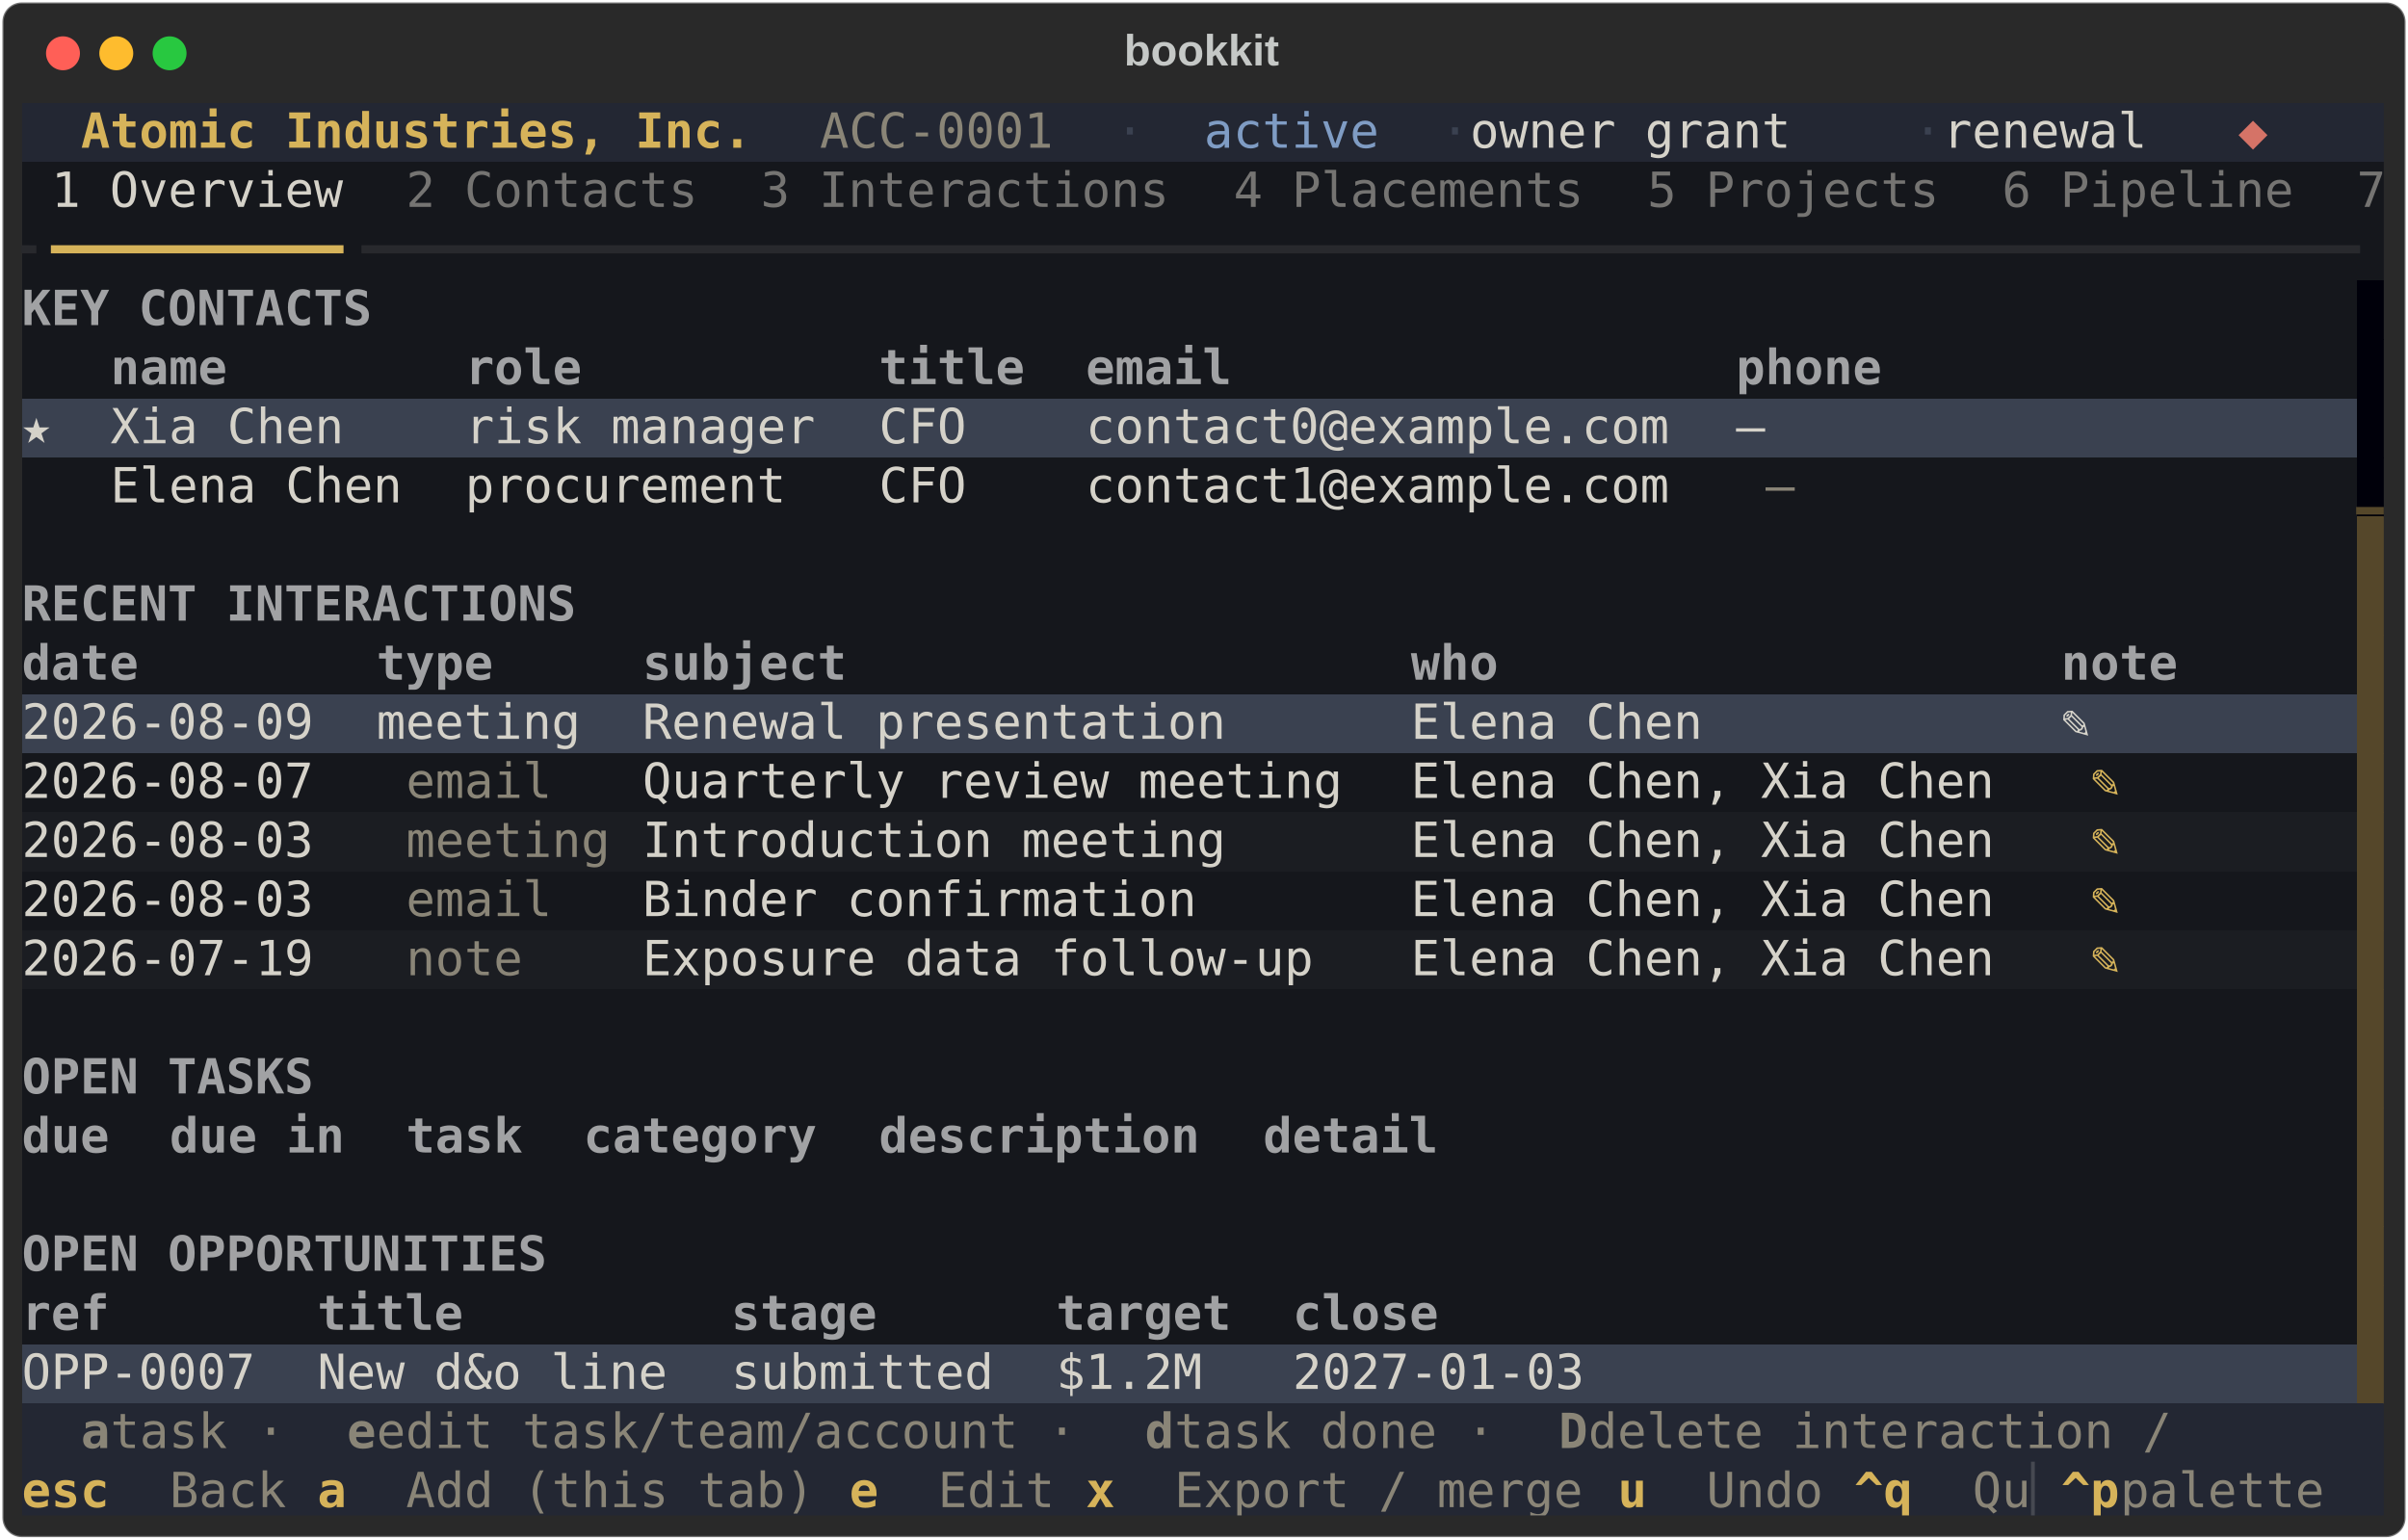
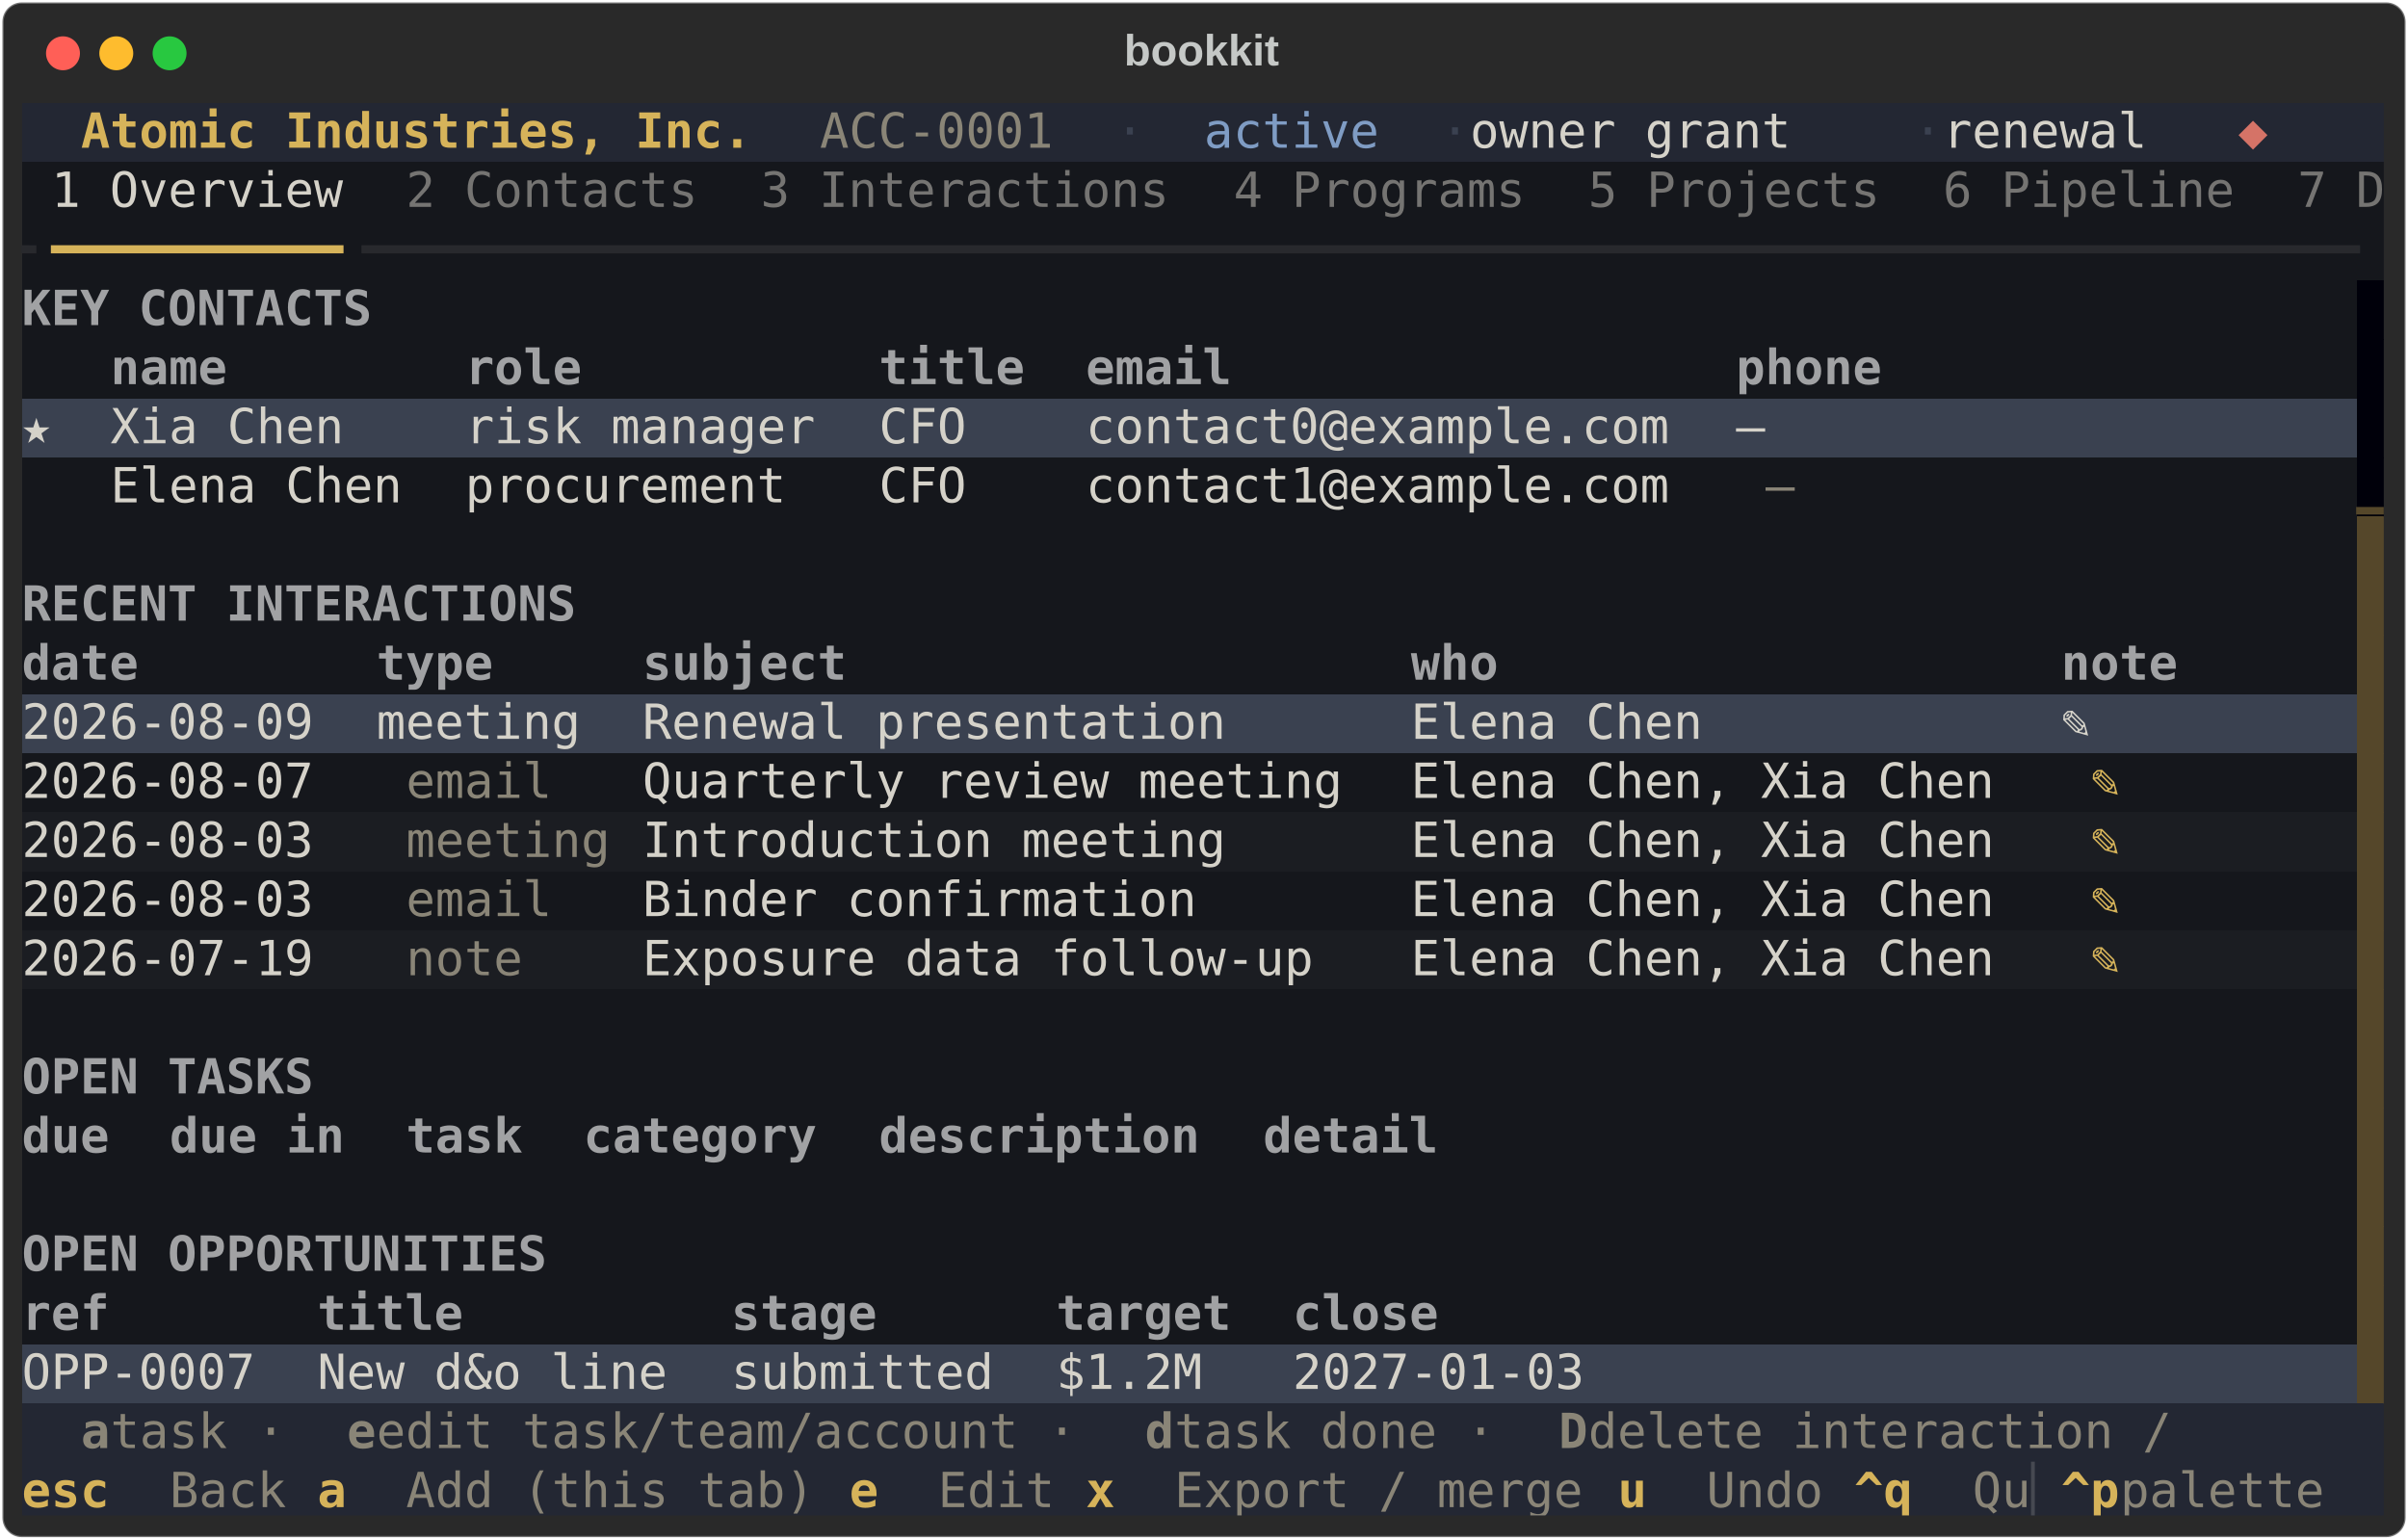
<svg xmlns="http://www.w3.org/2000/svg" class="rich-terminal" viewBox="0 0 994 635.6">
  <style>

    @font-face {
        font-family: "Fira Code";
        src: local("FiraCode-Regular"),
                url("https://cdnjs.cloudflare.com/ajax/libs/firacode/6.2.0/woff2/FiraCode-Regular.woff2") format("woff2"),
                url("https://cdnjs.cloudflare.com/ajax/libs/firacode/6.2.0/woff/FiraCode-Regular.woff") format("woff");
        font-style: normal;
        font-weight: 400;
    }
    @font-face {
        font-family: "Fira Code";
        src: local("FiraCode-Bold"),
                url("https://cdnjs.cloudflare.com/ajax/libs/firacode/6.2.0/woff2/FiraCode-Bold.woff2") format("woff2"),
                url("https://cdnjs.cloudflare.com/ajax/libs/firacode/6.2.0/woff/FiraCode-Bold.woff") format("woff");
        font-style: bold;
        font-weight: 700;
    }

    .terminal-matrix {
        font-family: Fira Code, monospace;
        font-size: 20px;
        line-height: 24.4px;
        font-variant-east-asian: full-width;
    }

    .terminal-title {
        font-size: 18px;
        font-weight: bold;
        font-family: arial;
    }

    .terminal-r1 { fill: #c5c8c6 }
.terminal-r2 { fill: #d6b35a;font-weight: bold }
.terminal-r3 { fill: #d5d2c9 }
.terminal-r4 { fill: #8a8577 }
.terminal-r5 { fill: #3a4150 }
.terminal-r6 { fill: #7f9cc4 }
.terminal-r7 { fill: #d57367;font-weight: bold }
.terminal-r8 { fill: #757472 }
.terminal-r9 { fill: #28292d }
.terminal-r10 { fill: #d6b35a }
.terminal-r11 { fill: #a1a2a4;font-weight: bold }
.terminal-r12 { fill: #55472a }
.terminal-r13 { fill: #15171c }
.terminal-r14 { fill: #8a8577;font-weight: bold }
.terminal-r15 { fill: #464951 }
    </style>
  <defs>
    <clipPath id="terminal-clip-terminal">
      <rect x="0" y="0" width="975.0" height="584.6" />
    </clipPath>
    <clipPath id="terminal-line-0">
      <rect x="0" y="1.5" width="976" height="24.65" />
    </clipPath>
    <clipPath id="terminal-line-1">
      <rect x="0" y="25.9" width="976" height="24.65" />
    </clipPath>
    <clipPath id="terminal-line-2">
      <rect x="0" y="50.3" width="976" height="24.65" />
    </clipPath>
    <clipPath id="terminal-line-3">
      <rect x="0" y="74.7" width="976" height="24.65" />
    </clipPath>
    <clipPath id="terminal-line-4">
      <rect x="0" y="99.1" width="976" height="24.65" />
    </clipPath>
    <clipPath id="terminal-line-5">
      <rect x="0" y="123.5" width="976" height="24.65" />
    </clipPath>
    <clipPath id="terminal-line-6">
      <rect x="0" y="147.9" width="976" height="24.65" />
    </clipPath>
    <clipPath id="terminal-line-7">
      <rect x="0" y="172.3" width="976" height="24.65" />
    </clipPath>
    <clipPath id="terminal-line-8">
      <rect x="0" y="196.7" width="976" height="24.65" />
    </clipPath>
    <clipPath id="terminal-line-9">
      <rect x="0" y="221.1" width="976" height="24.65" />
    </clipPath>
    <clipPath id="terminal-line-10">
      <rect x="0" y="245.5" width="976" height="24.65" />
    </clipPath>
    <clipPath id="terminal-line-11">
      <rect x="0" y="269.9" width="976" height="24.65" />
    </clipPath>
    <clipPath id="terminal-line-12">
      <rect x="0" y="294.3" width="976" height="24.65" />
    </clipPath>
    <clipPath id="terminal-line-13">
      <rect x="0" y="318.7" width="976" height="24.65" />
    </clipPath>
    <clipPath id="terminal-line-14">
      <rect x="0" y="343.1" width="976" height="24.65" />
    </clipPath>
    <clipPath id="terminal-line-15">
      <rect x="0" y="367.5" width="976" height="24.65" />
    </clipPath>
    <clipPath id="terminal-line-16">
      <rect x="0" y="391.9" width="976" height="24.65" />
    </clipPath>
    <clipPath id="terminal-line-17">
      <rect x="0" y="416.3" width="976" height="24.65" />
    </clipPath>
    <clipPath id="terminal-line-18">
      <rect x="0" y="440.7" width="976" height="24.65" />
    </clipPath>
    <clipPath id="terminal-line-19">
      <rect x="0" y="465.1" width="976" height="24.65" />
    </clipPath>
    <clipPath id="terminal-line-20">
      <rect x="0" y="489.5" width="976" height="24.65" />
    </clipPath>
    <clipPath id="terminal-line-21">
      <rect x="0" y="513.9" width="976" height="24.65" />
    </clipPath>
    <clipPath id="terminal-line-22">
      <rect x="0" y="538.3" width="976" height="24.65" />
    </clipPath>
  </defs>
  <rect fill="#292929" stroke="rgba(255,255,255,0.35)" stroke-width="1" x="1" y="1" width="992" height="633.6" rx="8" />
  <text class="terminal-title" fill="#c5c8c6" text-anchor="middle" x="496" y="27">bookkit</text>
  <g transform="translate(26,22)">
    <circle cx="0" cy="0" r="7" fill="#ff5f57" />
    <circle cx="22" cy="0" r="7" fill="#febc2e" />
    <circle cx="44" cy="0" r="7" fill="#28c840" />
  </g>
  <g transform="translate(9, 41)" clip-path="url(#terminal-clip-terminal)">
    <rect fill="#232733" x="0" y="1.5" width="24.4" height="24.65" shape-rendering="crispEdges" />
    <rect fill="#232733" x="24.4" y="1.5" width="280.6" height="24.65" shape-rendering="crispEdges" />
    <rect fill="#232733" x="305" y="1.5" width="24.4" height="24.65" shape-rendering="crispEdges" />
    <rect fill="#232733" x="329.4" y="1.5" width="97.6" height="24.65" shape-rendering="crispEdges" />
    <rect fill="#232733" x="427" y="1.5" width="24.4" height="24.65" shape-rendering="crispEdges" />
    <rect fill="#232733" x="451.4" y="1.5" width="12.2" height="24.65" shape-rendering="crispEdges" />
    <rect fill="#232733" x="463.6" y="1.5" width="24.4" height="24.65" shape-rendering="crispEdges" />
    <rect fill="#232733" x="488" y="1.5" width="73.2" height="24.65" shape-rendering="crispEdges" />
    <rect fill="#232733" x="561.2" y="1.5" width="24.4" height="24.65" shape-rendering="crispEdges" />
    <rect fill="#232733" x="585.6" y="1.5" width="12.2" height="24.65" shape-rendering="crispEdges" />
    <rect fill="#232733" x="597.8" y="1.5" width="183" height="24.65" shape-rendering="crispEdges" />
    <rect fill="#232733" x="780.8" y="1.5" width="12.2" height="24.65" shape-rendering="crispEdges" />
    <rect fill="#232733" x="793" y="1.5" width="122" height="24.65" shape-rendering="crispEdges" />
    <rect fill="#232733" x="915" y="1.5" width="12.2" height="24.65" shape-rendering="crispEdges" />
    <rect fill="#232733" x="927.2" y="1.5" width="48.8" height="24.65" shape-rendering="crispEdges" />
    <rect fill="#15171c" x="0" y="25.9" width="12.2" height="24.65" shape-rendering="crispEdges" />
    <rect fill="#15171c" x="12.2" y="25.9" width="122" height="24.65" shape-rendering="crispEdges" />
    <rect fill="#15171c" x="134.2" y="25.9" width="24.4" height="24.65" shape-rendering="crispEdges" />
    <rect fill="#15171c" x="158.6" y="25.9" width="122" height="24.65" shape-rendering="crispEdges" />
    <rect fill="#15171c" x="280.6" y="25.9" width="24.4" height="24.65" shape-rendering="crispEdges" />
    <rect fill="#15171c" x="305" y="25.9" width="170.8" height="24.65" shape-rendering="crispEdges" />
    <rect fill="#15171c" x="475.8" y="25.9" width="24.4" height="24.65" shape-rendering="crispEdges" />
-     <rect fill="#15171c" x="500.2" y="25.9" width="146.4" height="24.65" shape-rendering="crispEdges" />
-     <rect fill="#15171c" x="646.6" y="25.9" width="24.4" height="24.65" shape-rendering="crispEdges" />
-     <rect fill="#15171c" x="671" y="25.9" width="122" height="24.65" shape-rendering="crispEdges" />
-     <rect fill="#15171c" x="793" y="25.9" width="24.4" height="24.65" shape-rendering="crispEdges" />
-     <rect fill="#15171c" x="817.4" y="25.9" width="122" height="24.65" shape-rendering="crispEdges" />
-     <rect fill="#15171c" x="939.4" y="25.9" width="24.4" height="24.65" shape-rendering="crispEdges" />
-     <rect fill="#15171c" x="963.8" y="25.9" width="12.2" height="24.65" shape-rendering="crispEdges" />
+     <rect fill="#15171c" x="500.2" y="25.9" width="122" height="24.65" shape-rendering="crispEdges" />
+     <rect fill="#15171c" x="622.2" y="25.9" width="24.4" height="24.65" shape-rendering="crispEdges" />
+     <rect fill="#15171c" x="646.6" y="25.9" width="122" height="24.65" shape-rendering="crispEdges" />
+     <rect fill="#15171c" x="768.6" y="25.9" width="24.4" height="24.65" shape-rendering="crispEdges" />
+     <rect fill="#15171c" x="793" y="25.9" width="122" height="24.65" shape-rendering="crispEdges" />
+     <rect fill="#15171c" x="915" y="25.9" width="24.4" height="24.65" shape-rendering="crispEdges" />
+     <rect fill="#15171c" x="939.4" y="25.9" width="36.6" height="24.65" shape-rendering="crispEdges" />
    <rect fill="#15171c" x="0" y="50.3" width="12.2" height="24.65" shape-rendering="crispEdges" />
    <rect fill="#15171c" x="12.2" y="50.3" width="122" height="24.65" shape-rendering="crispEdges" />
    <rect fill="#15171c" x="134.2" y="50.3" width="841.8" height="24.65" shape-rendering="crispEdges" />
    <rect fill="#15171c" x="0" y="74.7" width="146.4" height="24.65" shape-rendering="crispEdges" />
    <rect fill="#15171c" x="146.4" y="74.7" width="817.4" height="24.65" shape-rendering="crispEdges" />
    <rect fill="#00000a" x="963.8" y="74.7" width="12.2" height="24.65" shape-rendering="crispEdges" />
    <rect fill="#15171c" x="0" y="99.1" width="36.6" height="24.65" shape-rendering="crispEdges" />
    <rect fill="#15171c" x="36.6" y="99.1" width="146.4" height="24.65" shape-rendering="crispEdges" />
    <rect fill="#15171c" x="183" y="99.1" width="170.8" height="24.65" shape-rendering="crispEdges" />
    <rect fill="#15171c" x="353.8" y="99.1" width="85.4" height="24.65" shape-rendering="crispEdges" />
    <rect fill="#15171c" x="439.2" y="99.1" width="268.4" height="24.65" shape-rendering="crispEdges" />
    <rect fill="#15171c" x="707.6" y="99.1" width="85.4" height="24.65" shape-rendering="crispEdges" />
    <rect fill="#15171c" x="793" y="99.1" width="170.8" height="24.65" shape-rendering="crispEdges" />
    <rect fill="#00000a" x="963.8" y="99.1" width="12.2" height="24.65" shape-rendering="crispEdges" />
    <rect fill="#3a4150" x="0" y="123.5" width="36.6" height="24.65" shape-rendering="crispEdges" />
    <rect fill="#3a4150" x="36.6" y="123.5" width="146.4" height="24.65" shape-rendering="crispEdges" />
    <rect fill="#3a4150" x="183" y="123.5" width="170.8" height="24.65" shape-rendering="crispEdges" />
    <rect fill="#3a4150" x="353.8" y="123.5" width="85.4" height="24.65" shape-rendering="crispEdges" />
    <rect fill="#3a4150" x="439.2" y="123.5" width="268.4" height="24.65" shape-rendering="crispEdges" />
    <rect fill="#3a4150" x="707.6" y="123.5" width="85.4" height="24.65" shape-rendering="crispEdges" />
    <rect fill="#3a4150" x="793" y="123.5" width="170.8" height="24.65" shape-rendering="crispEdges" />
    <rect fill="#00000a" x="963.8" y="123.5" width="12.2" height="24.65" shape-rendering="crispEdges" />
    <rect fill="#15171c" x="0" y="147.9" width="36.6" height="24.65" shape-rendering="crispEdges" />
    <rect fill="#15171c" x="36.6" y="147.9" width="146.4" height="24.65" shape-rendering="crispEdges" />
    <rect fill="#15171c" x="183" y="147.9" width="170.8" height="24.65" shape-rendering="crispEdges" />
    <rect fill="#15171c" x="353.8" y="147.9" width="85.4" height="24.65" shape-rendering="crispEdges" />
    <rect fill="#15171c" x="439.2" y="147.9" width="268.4" height="24.65" shape-rendering="crispEdges" />
    <rect fill="#15171c" x="707.6" y="147.9" width="12.2" height="24.65" shape-rendering="crispEdges" />
    <rect fill="#15171c" x="719.8" y="147.9" width="12.2" height="24.65" shape-rendering="crispEdges" />
    <rect fill="#15171c" x="732" y="147.9" width="61" height="24.65" shape-rendering="crispEdges" />
    <rect fill="#15171c" x="793" y="147.9" width="170.8" height="24.65" shape-rendering="crispEdges" />
    <rect fill="#00000a" x="963.8" y="147.9" width="12.2" height="24.65" shape-rendering="crispEdges" />
    <rect fill="#15171c" x="0" y="172.3" width="963.8" height="24.65" shape-rendering="crispEdges" />
    <rect fill="#55472a" x="963.8" y="172.3" width="12.2" height="24.65" shape-rendering="crispEdges" />
    <rect fill="#15171c" x="0" y="196.7" width="231.8" height="24.65" shape-rendering="crispEdges" />
    <rect fill="#15171c" x="231.8" y="196.7" width="732" height="24.65" shape-rendering="crispEdges" />
    <rect fill="#55472a" x="963.8" y="196.7" width="12.2" height="24.65" shape-rendering="crispEdges" />
    <rect fill="#15171c" x="0" y="221.1" width="146.4" height="24.65" shape-rendering="crispEdges" />
    <rect fill="#15171c" x="146.4" y="221.1" width="109.8" height="24.65" shape-rendering="crispEdges" />
    <rect fill="#15171c" x="256.2" y="221.1" width="317.2" height="24.65" shape-rendering="crispEdges" />
    <rect fill="#15171c" x="573.4" y="221.1" width="268.4" height="24.65" shape-rendering="crispEdges" />
    <rect fill="#15171c" x="841.8" y="221.1" width="73.2" height="24.65" shape-rendering="crispEdges" />
    <rect fill="#15171c" x="915" y="221.1" width="48.8" height="24.65" shape-rendering="crispEdges" />
    <rect fill="#55472a" x="963.8" y="221.1" width="12.2" height="24.65" shape-rendering="crispEdges" />
    <rect fill="#3a4150" x="0" y="245.5" width="146.4" height="24.65" shape-rendering="crispEdges" />
    <rect fill="#3a4150" x="146.4" y="245.5" width="109.8" height="24.65" shape-rendering="crispEdges" />
    <rect fill="#3a4150" x="256.2" y="245.5" width="317.2" height="24.65" shape-rendering="crispEdges" />
    <rect fill="#3a4150" x="573.4" y="245.5" width="268.4" height="24.65" shape-rendering="crispEdges" />
    <rect fill="#3a4150" x="841.8" y="245.5" width="73.2" height="24.65" shape-rendering="crispEdges" />
    <rect fill="#3a4150" x="915" y="245.5" width="48.8" height="24.65" shape-rendering="crispEdges" />
    <rect fill="#55472a" x="963.8" y="245.5" width="12.2" height="24.65" shape-rendering="crispEdges" />
    <rect fill="#15171c" x="0" y="269.9" width="146.4" height="24.65" shape-rendering="crispEdges" />
    <rect fill="#15171c" x="146.4" y="269.9" width="12.2" height="24.65" shape-rendering="crispEdges" />
    <rect fill="#15171c" x="158.6" y="269.9" width="61" height="24.65" shape-rendering="crispEdges" />
    <rect fill="#15171c" x="219.6" y="269.9" width="36.6" height="24.65" shape-rendering="crispEdges" />
    <rect fill="#15171c" x="256.2" y="269.9" width="317.2" height="24.65" shape-rendering="crispEdges" />
    <rect fill="#15171c" x="573.4" y="269.9" width="268.4" height="24.65" shape-rendering="crispEdges" />
    <rect fill="#15171c" x="841.8" y="269.9" width="12.2" height="24.65" shape-rendering="crispEdges" />
    <rect fill="#15171c" x="854" y="269.9" width="12.2" height="24.65" shape-rendering="crispEdges" />
    <rect fill="#15171c" x="866.2" y="269.9" width="48.8" height="24.65" shape-rendering="crispEdges" />
    <rect fill="#15171c" x="915" y="269.9" width="48.8" height="24.65" shape-rendering="crispEdges" />
    <rect fill="#55472a" x="963.8" y="269.9" width="12.2" height="24.65" shape-rendering="crispEdges" />
    <rect fill="#1b1d22" x="0" y="294.3" width="146.4" height="24.65" shape-rendering="crispEdges" />
    <rect fill="#1b1d22" x="146.4" y="294.3" width="12.2" height="24.65" shape-rendering="crispEdges" />
    <rect fill="#1b1d22" x="158.6" y="294.3" width="85.4" height="24.65" shape-rendering="crispEdges" />
    <rect fill="#1b1d22" x="244" y="294.3" width="12.2" height="24.65" shape-rendering="crispEdges" />
    <rect fill="#1b1d22" x="256.2" y="294.3" width="317.2" height="24.65" shape-rendering="crispEdges" />
    <rect fill="#1b1d22" x="573.4" y="294.3" width="268.4" height="24.65" shape-rendering="crispEdges" />
    <rect fill="#1b1d22" x="841.8" y="294.3" width="12.2" height="24.65" shape-rendering="crispEdges" />
    <rect fill="#1b1d22" x="854" y="294.3" width="12.2" height="24.65" shape-rendering="crispEdges" />
    <rect fill="#1b1d22" x="866.2" y="294.3" width="48.8" height="24.65" shape-rendering="crispEdges" />
    <rect fill="#1b1d22" x="915" y="294.3" width="48.8" height="24.65" shape-rendering="crispEdges" />
    <rect fill="#55472a" x="963.8" y="294.3" width="12.2" height="24.65" shape-rendering="crispEdges" />
    <rect fill="#15171c" x="0" y="318.7" width="146.4" height="24.65" shape-rendering="crispEdges" />
    <rect fill="#15171c" x="146.4" y="318.7" width="12.2" height="24.65" shape-rendering="crispEdges" />
    <rect fill="#15171c" x="158.6" y="318.7" width="61" height="24.65" shape-rendering="crispEdges" />
    <rect fill="#15171c" x="219.6" y="318.7" width="36.6" height="24.65" shape-rendering="crispEdges" />
    <rect fill="#15171c" x="256.2" y="318.7" width="317.2" height="24.65" shape-rendering="crispEdges" />
    <rect fill="#15171c" x="573.4" y="318.7" width="268.4" height="24.65" shape-rendering="crispEdges" />
    <rect fill="#15171c" x="841.8" y="318.7" width="12.2" height="24.65" shape-rendering="crispEdges" />
    <rect fill="#15171c" x="854" y="318.7" width="12.2" height="24.65" shape-rendering="crispEdges" />
    <rect fill="#15171c" x="866.2" y="318.7" width="48.8" height="24.65" shape-rendering="crispEdges" />
    <rect fill="#15171c" x="915" y="318.7" width="48.8" height="24.65" shape-rendering="crispEdges" />
    <rect fill="#55472a" x="963.8" y="318.7" width="12.2" height="24.65" shape-rendering="crispEdges" />
    <rect fill="#1b1d22" x="0" y="343.1" width="146.4" height="24.65" shape-rendering="crispEdges" />
    <rect fill="#1b1d22" x="146.4" y="343.1" width="12.2" height="24.65" shape-rendering="crispEdges" />
    <rect fill="#1b1d22" x="158.6" y="343.1" width="48.8" height="24.65" shape-rendering="crispEdges" />
    <rect fill="#1b1d22" x="207.4" y="343.1" width="48.8" height="24.65" shape-rendering="crispEdges" />
    <rect fill="#1b1d22" x="256.2" y="343.1" width="317.2" height="24.65" shape-rendering="crispEdges" />
    <rect fill="#1b1d22" x="573.4" y="343.1" width="268.4" height="24.65" shape-rendering="crispEdges" />
    <rect fill="#1b1d22" x="841.8" y="343.1" width="12.2" height="24.65" shape-rendering="crispEdges" />
    <rect fill="#1b1d22" x="854" y="343.1" width="12.2" height="24.65" shape-rendering="crispEdges" />
    <rect fill="#1b1d22" x="866.2" y="343.1" width="48.8" height="24.65" shape-rendering="crispEdges" />
    <rect fill="#1b1d22" x="915" y="343.1" width="48.8" height="24.65" shape-rendering="crispEdges" />
    <rect fill="#55472a" x="963.8" y="343.1" width="12.2" height="24.65" shape-rendering="crispEdges" />
    <rect fill="#15171c" x="0" y="367.5" width="963.8" height="24.65" shape-rendering="crispEdges" />
    <rect fill="#55472a" x="963.8" y="367.5" width="12.2" height="24.65" shape-rendering="crispEdges" />
    <rect fill="#15171c" x="0" y="391.9" width="122" height="24.65" shape-rendering="crispEdges" />
    <rect fill="#15171c" x="122" y="391.9" width="841.8" height="24.65" shape-rendering="crispEdges" />
    <rect fill="#55472a" x="963.8" y="391.9" width="12.2" height="24.65" shape-rendering="crispEdges" />
    <rect fill="#15171c" x="0" y="416.3" width="61" height="24.65" shape-rendering="crispEdges" />
    <rect fill="#15171c" x="61" y="416.3" width="97.6" height="24.65" shape-rendering="crispEdges" />
    <rect fill="#15171c" x="158.6" y="416.3" width="73.2" height="24.65" shape-rendering="crispEdges" />
    <rect fill="#15171c" x="231.8" y="416.3" width="122" height="24.65" shape-rendering="crispEdges" />
    <rect fill="#15171c" x="353.8" y="416.3" width="158.6" height="24.65" shape-rendering="crispEdges" />
    <rect fill="#15171c" x="512.4" y="416.3" width="97.6" height="24.65" shape-rendering="crispEdges" />
    <rect fill="#15171c" x="610" y="416.3" width="353.8" height="24.65" shape-rendering="crispEdges" />
    <rect fill="#55472a" x="963.8" y="416.3" width="12.2" height="24.65" shape-rendering="crispEdges" />
    <rect fill="#15171c" x="0" y="440.7" width="963.8" height="24.65" shape-rendering="crispEdges" />
    <rect fill="#55472a" x="963.8" y="440.7" width="12.2" height="24.65" shape-rendering="crispEdges" />
    <rect fill="#15171c" x="0" y="465.1" width="219.6" height="24.65" shape-rendering="crispEdges" />
    <rect fill="#15171c" x="219.6" y="465.1" width="744.2" height="24.65" shape-rendering="crispEdges" />
    <rect fill="#55472a" x="963.8" y="465.1" width="12.2" height="24.65" shape-rendering="crispEdges" />
    <rect fill="#15171c" x="0" y="489.5" width="122" height="24.65" shape-rendering="crispEdges" />
    <rect fill="#15171c" x="122" y="489.5" width="170.8" height="24.65" shape-rendering="crispEdges" />
    <rect fill="#15171c" x="292.8" y="489.5" width="134.2" height="24.65" shape-rendering="crispEdges" />
    <rect fill="#15171c" x="427" y="489.5" width="97.6" height="24.65" shape-rendering="crispEdges" />
    <rect fill="#15171c" x="524.6" y="489.5" width="146.4" height="24.65" shape-rendering="crispEdges" />
    <rect fill="#15171c" x="671" y="489.5" width="292.8" height="24.65" shape-rendering="crispEdges" />
    <rect fill="#55472a" x="963.8" y="489.5" width="12.2" height="24.65" shape-rendering="crispEdges" />
    <rect fill="#3a4150" x="0" y="513.9" width="122" height="24.65" shape-rendering="crispEdges" />
    <rect fill="#3a4150" x="122" y="513.9" width="170.8" height="24.65" shape-rendering="crispEdges" />
    <rect fill="#3a4150" x="292.8" y="513.9" width="134.2" height="24.65" shape-rendering="crispEdges" />
    <rect fill="#3a4150" x="427" y="513.9" width="97.6" height="24.65" shape-rendering="crispEdges" />
    <rect fill="#3a4150" x="524.6" y="513.9" width="146.4" height="24.65" shape-rendering="crispEdges" />
    <rect fill="#3a4150" x="671" y="513.9" width="292.8" height="24.65" shape-rendering="crispEdges" />
    <rect fill="#55472a" x="963.8" y="513.9" width="12.2" height="24.65" shape-rendering="crispEdges" />
    <rect fill="#232733" x="0" y="538.3" width="24.4" height="24.65" shape-rendering="crispEdges" />
    <rect fill="#232733" x="24.4" y="538.3" width="12.2" height="24.65" shape-rendering="crispEdges" />
    <rect fill="#232733" x="36.6" y="538.3" width="97.6" height="24.65" shape-rendering="crispEdges" />
    <rect fill="#232733" x="134.2" y="538.3" width="12.2" height="24.65" shape-rendering="crispEdges" />
    <rect fill="#232733" x="146.4" y="538.3" width="317.2" height="24.65" shape-rendering="crispEdges" />
    <rect fill="#232733" x="463.6" y="538.3" width="12.2" height="24.65" shape-rendering="crispEdges" />
    <rect fill="#232733" x="475.8" y="538.3" width="158.6" height="24.65" shape-rendering="crispEdges" />
    <rect fill="#232733" x="634.4" y="538.3" width="12.2" height="24.65" shape-rendering="crispEdges" />
    <rect fill="#232733" x="646.6" y="538.3" width="256.2" height="24.65" shape-rendering="crispEdges" />
    <rect fill="#232733" x="902.8" y="538.3" width="73.2" height="24.65" shape-rendering="crispEdges" />
    <rect fill="#232733" x="0" y="562.7" width="61" height="24.65" shape-rendering="crispEdges" />
    <rect fill="#232733" x="61" y="562.7" width="61" height="24.65" shape-rendering="crispEdges" />
    <rect fill="#232733" x="122" y="562.7" width="36.6" height="24.65" shape-rendering="crispEdges" />
    <rect fill="#232733" x="158.6" y="562.7" width="183" height="24.65" shape-rendering="crispEdges" />
    <rect fill="#232733" x="341.6" y="562.7" width="36.6" height="24.65" shape-rendering="crispEdges" />
    <rect fill="#232733" x="378.2" y="562.7" width="61" height="24.65" shape-rendering="crispEdges" />
    <rect fill="#232733" x="439.2" y="562.7" width="36.6" height="24.65" shape-rendering="crispEdges" />
    <rect fill="#232733" x="475.8" y="562.7" width="183" height="24.65" shape-rendering="crispEdges" />
    <rect fill="#232733" x="658.8" y="562.7" width="36.6" height="24.65" shape-rendering="crispEdges" />
    <rect fill="#232733" x="695.4" y="562.7" width="61" height="24.65" shape-rendering="crispEdges" />
    <rect fill="#232733" x="756.4" y="562.7" width="48.8" height="24.65" shape-rendering="crispEdges" />
    <rect fill="#232733" x="805.2" y="562.7" width="24.4" height="24.65" shape-rendering="crispEdges" />
    <rect fill="#232733" x="829.6" y="562.7" width="12.2" height="24.65" shape-rendering="crispEdges" />
    <rect fill="#232733" x="841.8" y="562.7" width="24.4" height="24.65" shape-rendering="crispEdges" />
    <rect fill="#232733" x="866.2" y="562.7" width="97.6" height="24.65" shape-rendering="crispEdges" />
    <rect fill="#232733" x="963.8" y="562.7" width="12.2" height="24.65" shape-rendering="crispEdges" />
    <g class="terminal-matrix">
      <text class="terminal-r2" x="24.4" y="20" textLength="280.6" clip-path="url(#terminal-line-0)">Atomic Industries, Inc.</text>
      <text class="terminal-r4" x="329.4" y="20" textLength="97.6" clip-path="url(#terminal-line-0)">ACC-0001</text>
      <text class="terminal-r5" x="451.4" y="20" textLength="12.2" clip-path="url(#terminal-line-0)">·</text>
      <text class="terminal-r6" x="488" y="20" textLength="73.2" clip-path="url(#terminal-line-0)">active</text>
      <text class="terminal-r5" x="585.6" y="20" textLength="12.2" clip-path="url(#terminal-line-0)">·</text>
      <text class="terminal-r3" x="597.8" y="20" textLength="183" clip-path="url(#terminal-line-0)">  owner grant  </text>
      <text class="terminal-r5" x="780.8" y="20" textLength="12.2" clip-path="url(#terminal-line-0)">·</text>
      <text class="terminal-r3" x="793" y="20" textLength="122" clip-path="url(#terminal-line-0)">  renewal </text>
      <text class="terminal-r7" x="915" y="20" textLength="12.2" clip-path="url(#terminal-line-0)">◆</text>
      <text class="terminal-r1" x="976" y="20" textLength="12.2" clip-path="url(#terminal-line-0)">
</text>
      <text class="terminal-r3" x="12.2" y="44.4" textLength="122" clip-path="url(#terminal-line-1)">1 Overview</text>
      <text class="terminal-r8" x="158.6" y="44.4" textLength="122" clip-path="url(#terminal-line-1)">2 Contacts</text>
      <text class="terminal-r8" x="305" y="44.4" textLength="170.8" clip-path="url(#terminal-line-1)">3 Interactions</text>
-       <text class="terminal-r8" x="500.2" y="44.4" textLength="146.4" clip-path="url(#terminal-line-1)">4 Placements</text>
-       <text class="terminal-r8" x="671" y="44.4" textLength="122" clip-path="url(#terminal-line-1)">5 Projects</text>
-       <text class="terminal-r8" x="817.4" y="44.4" textLength="122" clip-path="url(#terminal-line-1)">6 Pipeline</text>
-       <text class="terminal-r8" x="963.8" y="44.4" textLength="12.2" clip-path="url(#terminal-line-1)">7</text>
+       <text class="terminal-r8" x="500.2" y="44.4" textLength="122" clip-path="url(#terminal-line-1)">4 Programs</text>
+       <text class="terminal-r8" x="646.6" y="44.4" textLength="122" clip-path="url(#terminal-line-1)">5 Projects</text>
+       <text class="terminal-r8" x="793" y="44.4" textLength="122" clip-path="url(#terminal-line-1)">6 Pipeline</text>
+       <text class="terminal-r8" x="939.4" y="44.4" textLength="36.6" clip-path="url(#terminal-line-1)">7 D</text>
      <text class="terminal-r1" x="976" y="44.4" textLength="12.2" clip-path="url(#terminal-line-1)">
</text>
      <text class="terminal-r9" x="0" y="68.8" textLength="12.2" clip-path="url(#terminal-line-2)">╸</text>
      <text class="terminal-r10" x="12.2" y="68.8" textLength="122" clip-path="url(#terminal-line-2)">━━━━━━━━━━</text>
      <text class="terminal-r9" x="134.2" y="68.8" textLength="841.8" clip-path="url(#terminal-line-2)">╺━━━━━━━━━━━━━━━━━━━━━━━━━━━━━━━━━━━━━━━━━━━━━━━━━━━━━━━━━━━━━━━━━━━━</text>
      <text class="terminal-r1" x="976" y="68.8" textLength="12.2" clip-path="url(#terminal-line-2)">
</text>
      <text class="terminal-r11" x="0" y="93.2" textLength="146.4" clip-path="url(#terminal-line-3)">KEY CONTACTS</text>
      <text class="terminal-r1" x="976" y="93.2" textLength="12.2" clip-path="url(#terminal-line-3)">
</text>
      <text class="terminal-r11" x="36.6" y="117.6" textLength="146.4" clip-path="url(#terminal-line-4)"> name       </text>
      <text class="terminal-r11" x="183" y="117.6" textLength="170.8" clip-path="url(#terminal-line-4)"> role         </text>
      <text class="terminal-r11" x="353.8" y="117.6" textLength="85.4" clip-path="url(#terminal-line-4)"> title </text>
      <text class="terminal-r11" x="439.2" y="117.6" textLength="268.4" clip-path="url(#terminal-line-4)"> email                </text>
      <text class="terminal-r11" x="707.6" y="117.6" textLength="85.4" clip-path="url(#terminal-line-4)"> phone </text>
      <text class="terminal-r1" x="976" y="117.6" textLength="12.2" clip-path="url(#terminal-line-4)">
</text>
      <text class="terminal-r3" x="0" y="142" textLength="36.6" clip-path="url(#terminal-line-5)"> ★ </text>
      <text class="terminal-r3" x="36.6" y="142" textLength="146.4" clip-path="url(#terminal-line-5)"> Xia Chen   </text>
      <text class="terminal-r3" x="183" y="142" textLength="170.8" clip-path="url(#terminal-line-5)"> risk manager </text>
      <text class="terminal-r3" x="353.8" y="142" textLength="85.4" clip-path="url(#terminal-line-5)"> CFO   </text>
      <text class="terminal-r3" x="439.2" y="142" textLength="268.4" clip-path="url(#terminal-line-5)"> contact0@example.com </text>
      <text class="terminal-r3" x="707.6" y="142" textLength="85.4" clip-path="url(#terminal-line-5)"> —     </text>
      <text class="terminal-r1" x="976" y="142" textLength="12.2" clip-path="url(#terminal-line-5)">
</text>
      <text class="terminal-r3" x="36.6" y="166.4" textLength="146.4" clip-path="url(#terminal-line-6)"> Elena Chen </text>
      <text class="terminal-r3" x="183" y="166.4" textLength="170.8" clip-path="url(#terminal-line-6)"> procurement  </text>
      <text class="terminal-r3" x="353.8" y="166.4" textLength="85.4" clip-path="url(#terminal-line-6)"> CFO   </text>
      <text class="terminal-r3" x="439.2" y="166.4" textLength="268.4" clip-path="url(#terminal-line-6)"> contact1@example.com </text>
      <text class="terminal-r4" x="719.8" y="166.4" textLength="12.2" clip-path="url(#terminal-line-6)">—</text>
      <text class="terminal-r12" x="963.8" y="166.4" textLength="12.2" clip-path="url(#terminal-line-6)">▁</text>
      <text class="terminal-r1" x="976" y="166.4" textLength="12.2" clip-path="url(#terminal-line-6)">
</text>
      <text class="terminal-r1" x="976" y="190.8" textLength="12.2" clip-path="url(#terminal-line-7)">
</text>
      <text class="terminal-r11" x="0" y="215.2" textLength="231.8" clip-path="url(#terminal-line-8)">RECENT INTERACTIONS</text>
      <text class="terminal-r1" x="976" y="215.2" textLength="12.2" clip-path="url(#terminal-line-8)">
</text>
      <text class="terminal-r11" x="0" y="239.6" textLength="146.4" clip-path="url(#terminal-line-9)"> date       </text>
      <text class="terminal-r11" x="146.4" y="239.6" textLength="109.8" clip-path="url(#terminal-line-9)"> type    </text>
      <text class="terminal-r11" x="256.2" y="239.6" textLength="317.2" clip-path="url(#terminal-line-9)"> subject                  </text>
      <text class="terminal-r11" x="573.4" y="239.6" textLength="268.4" clip-path="url(#terminal-line-9)"> who                  </text>
      <text class="terminal-r11" x="841.8" y="239.6" textLength="73.2" clip-path="url(#terminal-line-9)"> note </text>
      <text class="terminal-r1" x="976" y="239.6" textLength="12.2" clip-path="url(#terminal-line-9)">
</text>
      <text class="terminal-r3" x="0" y="264" textLength="146.4" clip-path="url(#terminal-line-10)"> 2026-08-09 </text>
      <text class="terminal-r3" x="146.4" y="264" textLength="109.8" clip-path="url(#terminal-line-10)"> meeting </text>
      <text class="terminal-r3" x="256.2" y="264" textLength="317.2" clip-path="url(#terminal-line-10)"> Renewal presentation     </text>
      <text class="terminal-r3" x="573.4" y="264" textLength="268.4" clip-path="url(#terminal-line-10)"> Elena Chen           </text>
      <text class="terminal-r3" x="841.8" y="264" textLength="73.2" clip-path="url(#terminal-line-10)"> ✎    </text>
      <text class="terminal-r1" x="976" y="264" textLength="12.2" clip-path="url(#terminal-line-10)">
</text>
      <text class="terminal-r3" x="0" y="288.4" textLength="146.4" clip-path="url(#terminal-line-11)"> 2026-08-07 </text>
      <text class="terminal-r4" x="158.6" y="288.4" textLength="61" clip-path="url(#terminal-line-11)">email</text>
      <text class="terminal-r3" x="256.2" y="288.4" textLength="317.2" clip-path="url(#terminal-line-11)"> Quarterly review meeting </text>
      <text class="terminal-r3" x="573.4" y="288.4" textLength="268.4" clip-path="url(#terminal-line-11)"> Elena Chen, Xia Chen </text>
      <text class="terminal-r10" x="854" y="288.4" textLength="12.2" clip-path="url(#terminal-line-11)">✎</text>
      <text class="terminal-r1" x="976" y="288.4" textLength="12.2" clip-path="url(#terminal-line-11)">
</text>
      <text class="terminal-r3" x="0" y="312.8" textLength="146.4" clip-path="url(#terminal-line-12)"> 2026-08-03 </text>
      <text class="terminal-r4" x="158.6" y="312.8" textLength="85.4" clip-path="url(#terminal-line-12)">meeting</text>
      <text class="terminal-r3" x="256.2" y="312.8" textLength="317.2" clip-path="url(#terminal-line-12)"> Introduction meeting     </text>
      <text class="terminal-r3" x="573.4" y="312.8" textLength="268.4" clip-path="url(#terminal-line-12)"> Elena Chen, Xia Chen </text>
      <text class="terminal-r10" x="854" y="312.8" textLength="12.2" clip-path="url(#terminal-line-12)">✎</text>
      <text class="terminal-r1" x="976" y="312.8" textLength="12.2" clip-path="url(#terminal-line-12)">
</text>
      <text class="terminal-r3" x="0" y="337.2" textLength="146.4" clip-path="url(#terminal-line-13)"> 2026-08-03 </text>
      <text class="terminal-r4" x="158.6" y="337.2" textLength="61" clip-path="url(#terminal-line-13)">email</text>
      <text class="terminal-r3" x="256.2" y="337.2" textLength="317.2" clip-path="url(#terminal-line-13)"> Binder confirmation      </text>
      <text class="terminal-r3" x="573.4" y="337.2" textLength="268.4" clip-path="url(#terminal-line-13)"> Elena Chen, Xia Chen </text>
      <text class="terminal-r10" x="854" y="337.2" textLength="12.2" clip-path="url(#terminal-line-13)">✎</text>
      <text class="terminal-r1" x="976" y="337.2" textLength="12.2" clip-path="url(#terminal-line-13)">
</text>
      <text class="terminal-r3" x="0" y="361.6" textLength="146.4" clip-path="url(#terminal-line-14)"> 2026-07-19 </text>
      <text class="terminal-r4" x="158.6" y="361.6" textLength="48.8" clip-path="url(#terminal-line-14)">note</text>
      <text class="terminal-r3" x="256.2" y="361.6" textLength="317.2" clip-path="url(#terminal-line-14)"> Exposure data follow-up  </text>
      <text class="terminal-r3" x="573.4" y="361.6" textLength="268.4" clip-path="url(#terminal-line-14)"> Elena Chen, Xia Chen </text>
      <text class="terminal-r10" x="854" y="361.6" textLength="12.2" clip-path="url(#terminal-line-14)">✎</text>
      <text class="terminal-r1" x="976" y="361.6" textLength="12.2" clip-path="url(#terminal-line-14)">
</text>
      <text class="terminal-r1" x="976" y="386" textLength="12.2" clip-path="url(#terminal-line-15)">
</text>
      <text class="terminal-r11" x="0" y="410.4" textLength="122" clip-path="url(#terminal-line-16)">OPEN TASKS</text>
      <text class="terminal-r1" x="976" y="410.4" textLength="12.2" clip-path="url(#terminal-line-16)">
</text>
      <text class="terminal-r11" x="0" y="434.8" textLength="61" clip-path="url(#terminal-line-17)"> due </text>
      <text class="terminal-r11" x="61" y="434.8" textLength="97.6" clip-path="url(#terminal-line-17)"> due in </text>
      <text class="terminal-r11" x="158.6" y="434.8" textLength="73.2" clip-path="url(#terminal-line-17)"> task </text>
      <text class="terminal-r11" x="231.8" y="434.8" textLength="122" clip-path="url(#terminal-line-17)"> category </text>
      <text class="terminal-r11" x="353.8" y="434.8" textLength="158.6" clip-path="url(#terminal-line-17)"> description </text>
      <text class="terminal-r11" x="512.4" y="434.8" textLength="97.6" clip-path="url(#terminal-line-17)"> detail </text>
      <text class="terminal-r1" x="976" y="434.8" textLength="12.2" clip-path="url(#terminal-line-17)">
</text>
      <text class="terminal-r1" x="976" y="459.2" textLength="12.2" clip-path="url(#terminal-line-18)">
</text>
      <text class="terminal-r11" x="0" y="483.6" textLength="219.6" clip-path="url(#terminal-line-19)">OPEN OPPORTUNITIES</text>
      <text class="terminal-r1" x="976" y="483.6" textLength="12.2" clip-path="url(#terminal-line-19)">
</text>
      <text class="terminal-r11" x="0" y="508" textLength="122" clip-path="url(#terminal-line-20)"> ref      </text>
      <text class="terminal-r11" x="122" y="508" textLength="170.8" clip-path="url(#terminal-line-20)"> title        </text>
      <text class="terminal-r11" x="292.8" y="508" textLength="134.2" clip-path="url(#terminal-line-20)"> stage     </text>
      <text class="terminal-r11" x="427" y="508" textLength="97.6" clip-path="url(#terminal-line-20)"> target </text>
      <text class="terminal-r11" x="524.6" y="508" textLength="146.4" clip-path="url(#terminal-line-20)"> close      </text>
      <text class="terminal-r1" x="976" y="508" textLength="12.2" clip-path="url(#terminal-line-20)">
</text>
      <text class="terminal-r3" x="0" y="532.4" textLength="122" clip-path="url(#terminal-line-21)"> OPP-0007 </text>
      <text class="terminal-r3" x="122" y="532.4" textLength="170.8" clip-path="url(#terminal-line-21)"> New d&amp;o line </text>
      <text class="terminal-r3" x="292.8" y="532.4" textLength="134.2" clip-path="url(#terminal-line-21)"> submitted </text>
      <text class="terminal-r3" x="427" y="532.4" textLength="97.6" clip-path="url(#terminal-line-21)">  $1.2M </text>
      <text class="terminal-r3" x="524.6" y="532.4" textLength="146.4" clip-path="url(#terminal-line-21)"> 2027-01-03 </text>
      <text class="terminal-r1" x="976" y="532.4" textLength="12.2" clip-path="url(#terminal-line-21)">
</text>
      <text class="terminal-r14" x="24.4" y="556.8" textLength="12.2" clip-path="url(#terminal-line-22)">a</text>
      <text class="terminal-r4" x="36.6" y="556.8" textLength="97.6" clip-path="url(#terminal-line-22)"> task · </text>
      <text class="terminal-r14" x="134.2" y="556.8" textLength="12.2" clip-path="url(#terminal-line-22)">e</text>
      <text class="terminal-r4" x="146.4" y="556.8" textLength="317.2" clip-path="url(#terminal-line-22)"> edit task/team/account · </text>
      <text class="terminal-r14" x="463.6" y="556.8" textLength="12.2" clip-path="url(#terminal-line-22)">d</text>
      <text class="terminal-r4" x="475.8" y="556.8" textLength="158.6" clip-path="url(#terminal-line-22)"> task done · </text>
      <text class="terminal-r14" x="634.4" y="556.8" textLength="12.2" clip-path="url(#terminal-line-22)">D</text>
      <text class="terminal-r4" x="646.6" y="556.8" textLength="256.2" clip-path="url(#terminal-line-22)"> delete interaction /</text>
      <text class="terminal-r1" x="976" y="556.8" textLength="12.2" clip-path="url(#terminal-line-22)">
</text>
      <text class="terminal-r2" x="0" y="581.2" textLength="61" clip-path="url(#terminal-line-23)"> esc </text>
      <text class="terminal-r4" x="61" y="581.2" textLength="61" clip-path="url(#terminal-line-23)">Back </text>
      <text class="terminal-r2" x="122" y="581.2" textLength="36.6" clip-path="url(#terminal-line-23)"> a </text>
      <text class="terminal-r4" x="158.6" y="581.2" textLength="183" clip-path="url(#terminal-line-23)">Add (this tab) </text>
      <text class="terminal-r2" x="341.6" y="581.2" textLength="36.6" clip-path="url(#terminal-line-23)"> e </text>
      <text class="terminal-r4" x="378.2" y="581.2" textLength="61" clip-path="url(#terminal-line-23)">Edit </text>
      <text class="terminal-r2" x="439.2" y="581.2" textLength="36.6" clip-path="url(#terminal-line-23)"> x </text>
      <text class="terminal-r4" x="475.8" y="581.2" textLength="183" clip-path="url(#terminal-line-23)">Export / merge </text>
      <text class="terminal-r2" x="658.8" y="581.2" textLength="36.6" clip-path="url(#terminal-line-23)"> u </text>
      <text class="terminal-r4" x="695.4" y="581.2" textLength="61" clip-path="url(#terminal-line-23)">Undo </text>
      <text class="terminal-r2" x="756.4" y="581.2" textLength="48.8" clip-path="url(#terminal-line-23)"> ^q </text>
      <text class="terminal-r4" x="805.2" y="581.2" textLength="24.4" clip-path="url(#terminal-line-23)">Qu</text>
      <text class="terminal-r15" x="829.6" y="581.2" textLength="12.2" clip-path="url(#terminal-line-23)">▏</text>
      <text class="terminal-r2" x="841.8" y="581.2" textLength="24.4" clip-path="url(#terminal-line-23)">^p</text>
      <text class="terminal-r4" x="866.2" y="581.2" textLength="97.6" clip-path="url(#terminal-line-23)"> palette</text>
    </g>
  </g>
</svg>
